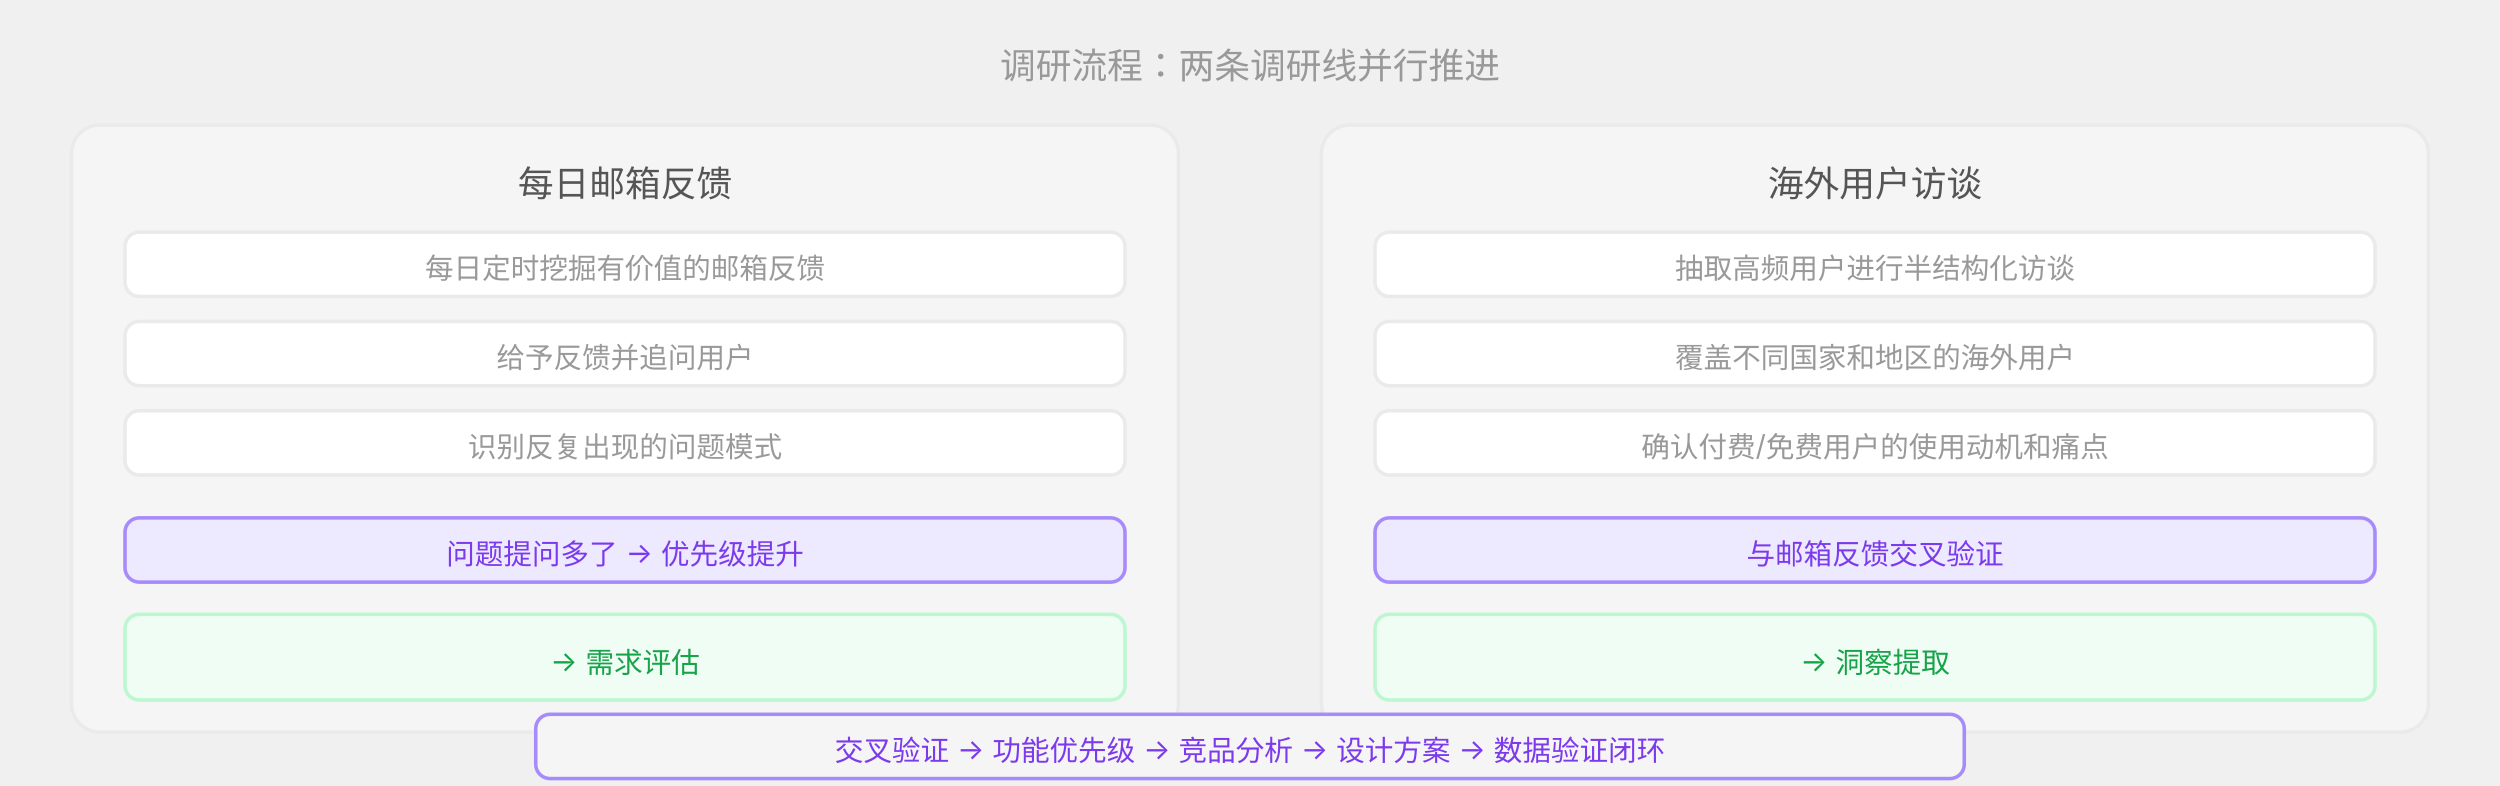
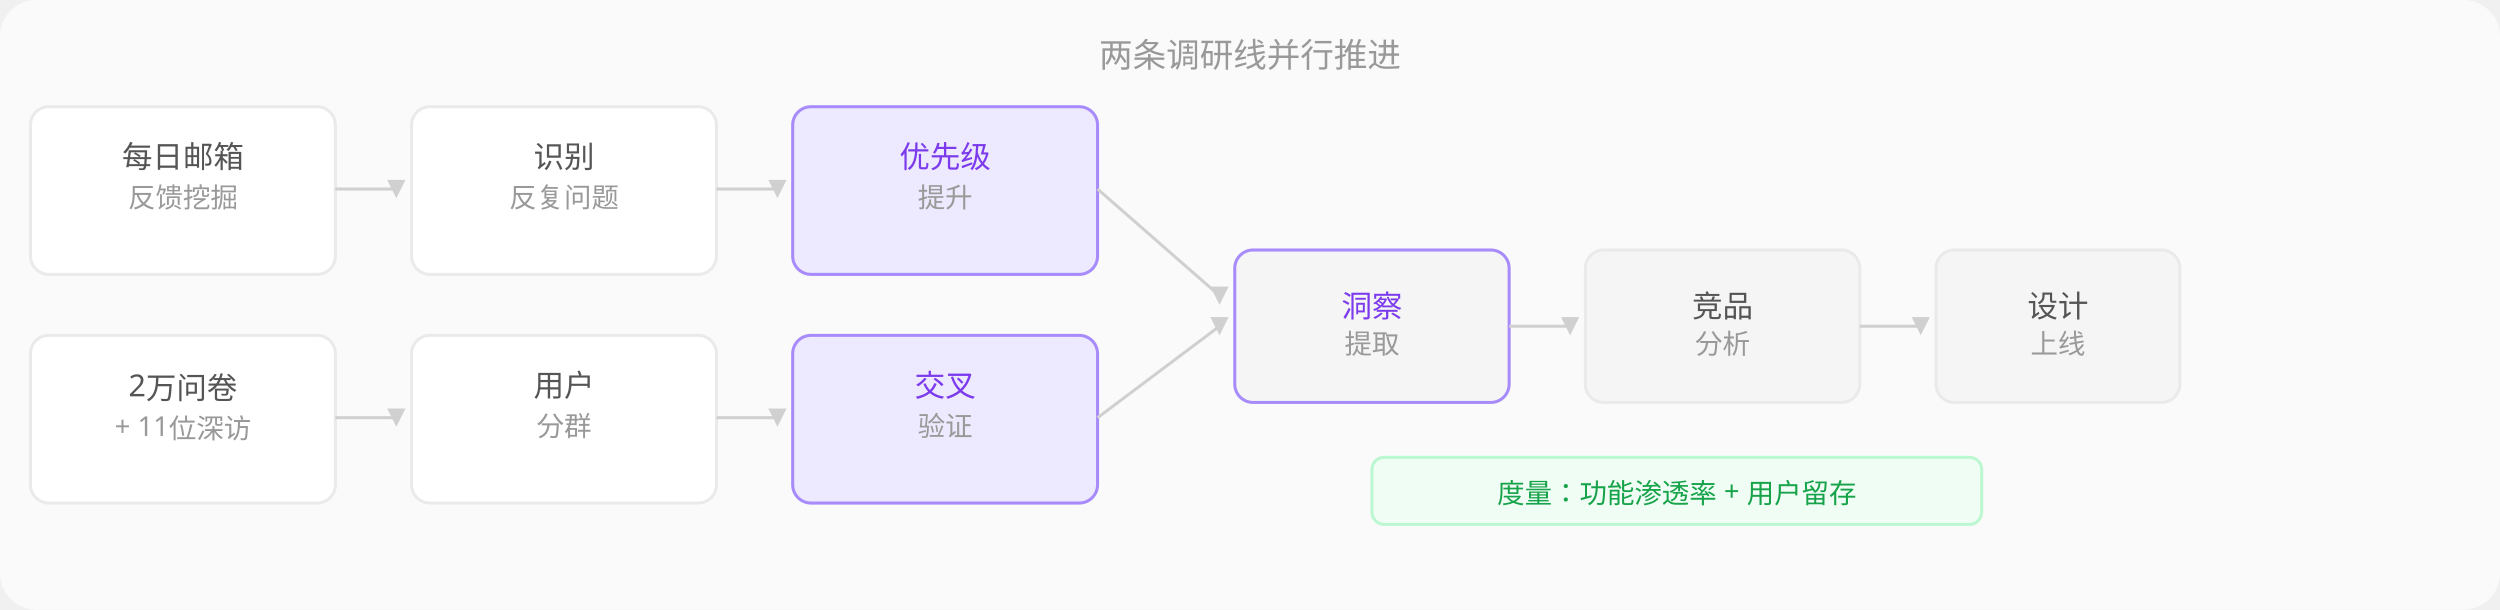
- <svg xmlns="http://www.w3.org/2000/svg" viewBox="0 0 700 220" fill="none" font-family="PingFang SC,Inter,system-ui,sans-serif">
-   <text x="350" y="22" text-anchor="middle" font-size="10" fill="#999">调研流程：两条调研线并行推进</text>
-   <rect x="20" y="35" width="310" height="170" rx="8" fill="#f5f5f5" stroke="#eaeaea" />
-   <text x="175" y="55" text-anchor="middle" font-size="10" font-weight="500" fill="#555">每日邮箱反馈</text>
-   <rect x="35" y="65" width="280" height="18" rx="4" fill="#fff" stroke="#eaeaea" />
-   <text x="175" y="78" text-anchor="middle" font-size="8" fill="#999">每日定时挖掘有价值的邮箱反馈</text>
-   <rect x="35" y="90" width="280" height="18" rx="4" fill="#fff" stroke="#eaeaea" />
-   <text x="175" y="103" text-anchor="middle" font-size="8" fill="#999">给予反馈并追问用户</text>
-   <rect x="35" y="115" width="280" height="18" rx="4" fill="#fff" stroke="#eaeaea" />
-   <text x="175" y="128" text-anchor="middle" font-size="8" fill="#999">识别反复出现的问题模式</text>
-   <rect x="35" y="145" width="280" height="18" rx="4" fill="#ede9fe" stroke="#a78bfa" />
-   <text x="175" y="158" text-anchor="middle" font-size="8" fill="#7c3aed">问题提问多了 → 优先级提升</text>
-   <rect x="35" y="172" width="280" height="24" rx="4" fill="#f0fdf4" stroke="#bbf7d0" />
-   <text x="175" y="188" text-anchor="middle" font-size="8" fill="#16a34a">→ 需求评估</text>
-   <rect x="370" y="35" width="310" height="170" rx="8" fill="#f5f5f5" stroke="#eaeaea" />
-   <text x="525" y="55" text-anchor="middle" font-size="10" font-weight="500" fill="#555">海外用户访谈</text>
-   <rect x="385" y="65" width="280" height="18" rx="4" fill="#fff" stroke="#eaeaea" />
-   <text x="525" y="78" text-anchor="middle" font-size="8" fill="#999">抽取高频用户进行半结构化访谈</text>
-   <rect x="385" y="90" width="280" height="18" rx="4" fill="#fff" stroke="#eaeaea" />
-   <text x="525" y="103" text-anchor="middle" font-size="8" fill="#999">覆盖不同国家和地区的海外用户</text>
-   <rect x="385" y="115" width="280" height="18" rx="4" fill="#fff" stroke="#eaeaea" />
-   <text x="525" y="128" text-anchor="middle" font-size="8" fill="#999">确认付费/免费用户的使用动机和痛点</text>
-   <rect x="385" y="145" width="280" height="18" rx="4" fill="#ede9fe" stroke="#a78bfa" />
-   <text x="525" y="158" text-anchor="middle" font-size="8" fill="#7c3aed">与邮箱反馈交叉验证</text>
-   <rect x="385" y="172" width="280" height="24" rx="4" fill="#f0fdf4" stroke="#bbf7d0" />
-   <text x="525" y="188" text-anchor="middle" font-size="8" fill="#16a34a">→ 洞察提取</text>
-   <rect x="150" y="200" width="400" height="18" rx="4" fill="#f5f5f5" stroke="#a78bfa" />
-   <text x="350" y="213" text-anchor="middle" font-size="8" fill="#7c3aed">交叉验证 → 功能优先级 → 竞品分析 → 设计方案 → 数据验证闭环</text>
+ <svg xmlns="http://www.w3.org/2000/svg" viewBox="0 0 820 200" fill="none">
+   <rect width="820" height="200" fill="#fafafa" rx="12" />
+   <text x="410" y="22" text-anchor="middle" font-size="11" fill="#999" font-family="PingFang SC,sans-serif">两条调研线并行推进</text>
+   <rect x="10" y="35" width="100" height="55" rx="6" fill="#fff" stroke="#eaeaea" />
+   <text x="60" y="55" text-anchor="middle" font-size="10" font-weight="500" fill="#555" font-family="PingFang SC,sans-serif">每日邮箱</text>
+   <text x="60" y="68" text-anchor="middle" font-size="9" fill="#999" font-family="PingFang SC,sans-serif">反馈挖掘</text>
+   <line x1="110" y1="62" x2="130" y2="62" stroke="#d0d0d0" stroke-width="1" />
+   <polygon points="127,59 133,59 130,65" fill="#d0d0d0" />
+   <rect x="135" y="35" width="100" height="55" rx="6" fill="#fff" stroke="#eaeaea" />
+   <text x="185" y="55" text-anchor="middle" font-size="10" font-weight="500" fill="#555" font-family="PingFang SC,sans-serif">识别</text>
+   <text x="185" y="68" text-anchor="middle" font-size="9" fill="#999" font-family="PingFang SC,sans-serif">反复问题</text>
+   <line x1="235" y1="62" x2="255" y2="62" stroke="#d0d0d0" stroke-width="1" />
+   <polygon points="252,59 258,59 255,65" fill="#d0d0d0" />
+   <rect x="260" y="35" width="100" height="55" rx="6" fill="#ede9fe" stroke="#a78bfa" />
+   <text x="310" y="55" text-anchor="middle" font-size="10" font-weight="500" fill="#7c3aed" font-family="PingFang SC,sans-serif">优先级</text>
+   <text x="310" y="68" text-anchor="middle" font-size="9" fill="#999" font-family="PingFang SC,sans-serif">提升</text>
+   <rect x="10" y="110" width="100" height="55" rx="6" fill="#fff" stroke="#eaeaea" />
+   <text x="60" y="130" text-anchor="middle" font-size="10" font-weight="500" fill="#555" font-family="PingFang SC,sans-serif">2万问卷</text>
+   <text x="60" y="143" text-anchor="middle" font-size="9" fill="#999" font-family="PingFang SC,sans-serif">+ 11位深访</text>
+   <line x1="110" y1="137" x2="130" y2="137" stroke="#d0d0d0" stroke-width="1" />
+   <polygon points="127,134 133,134 130,140" fill="#d0d0d0" />
+   <rect x="135" y="110" width="100" height="55" rx="6" fill="#fff" stroke="#eaeaea" />
+   <text x="185" y="130" text-anchor="middle" font-size="10" font-weight="500" fill="#555" font-family="PingFang SC,sans-serif">用户</text>
+   <text x="185" y="143" text-anchor="middle" font-size="9" fill="#999" font-family="PingFang SC,sans-serif">分群</text>
+   <line x1="235" y1="137" x2="255" y2="137" stroke="#d0d0d0" stroke-width="1" />
+   <polygon points="252,134 258,134 255,140" fill="#d0d0d0" />
+   <rect x="260" y="110" width="100" height="55" rx="6" fill="#ede9fe" stroke="#a78bfa" />
+   <text x="310" y="130" text-anchor="middle" font-size="10" font-weight="500" fill="#7c3aed" font-family="PingFang SC,sans-serif">交叉</text>
+   <text x="310" y="143" text-anchor="middle" font-size="9" fill="#999" font-family="PingFang SC,sans-serif">验证</text>
+   <line x1="360" y1="62" x2="400" y2="97" stroke="#d0d0d0" stroke-width="1" />
+   <polygon points="397,94 403,94 400,100" fill="#d0d0d0" />
+   <line x1="360" y1="137" x2="400" y2="107" stroke="#d0d0d0" stroke-width="1" />
+   <polygon points="397,104 403,104 400,110" fill="#d0d0d0" />
+   <rect x="405" y="82" width="90" height="50" rx="6" fill="#f5f5f5" stroke="#a78bfa" />
+   <text x="450" y="104" text-anchor="middle" font-size="10" font-weight="500" fill="#7c3aed" font-family="PingFang SC,sans-serif">洞察</text>
+   <text x="450" y="116" text-anchor="middle" font-size="9" fill="#999" font-family="PingFang SC,sans-serif">提取</text>
+   <line x1="495" y1="107" x2="515" y2="107" stroke="#d0d0d0" stroke-width="1" />
+   <polygon points="512,104 518,104 515,110" fill="#d0d0d0" />
+   <rect x="520" y="82" width="90" height="50" rx="6" fill="#f5f5f5" stroke="#eaeaea" />
+   <text x="565" y="104" text-anchor="middle" font-size="10" font-weight="500" fill="#555" font-family="PingFang SC,sans-serif">竞品</text>
+   <text x="565" y="116" text-anchor="middle" font-size="9" fill="#999" font-family="PingFang SC,sans-serif">分析</text>
+   <line x1="610" y1="107" x2="630" y2="107" stroke="#d0d0d0" stroke-width="1" />
+   <polygon points="627,104 633,104 630,110" fill="#d0d0d0" />
+   <rect x="635" y="82" width="80" height="50" rx="6" fill="#f5f5f5" stroke="#eaeaea" />
+   <text x="675" y="104" text-anchor="middle" font-size="10" font-weight="500" fill="#555" font-family="PingFang SC,sans-serif">设计</text>
+   <text x="675" y="116" text-anchor="middle" font-size="9" fill="#999" font-family="PingFang SC,sans-serif">上线</text>
+   <rect x="450" y="150" width="200" height="22" rx="4" fill="#f0fdf4" stroke="#bbf7d0" />
+   <text x="550" y="165" text-anchor="middle" font-size="9" fill="#16a34a" font-family="PingFang SC,sans-serif">度量：功能渗透率 + 用户留存</text>
</svg>
